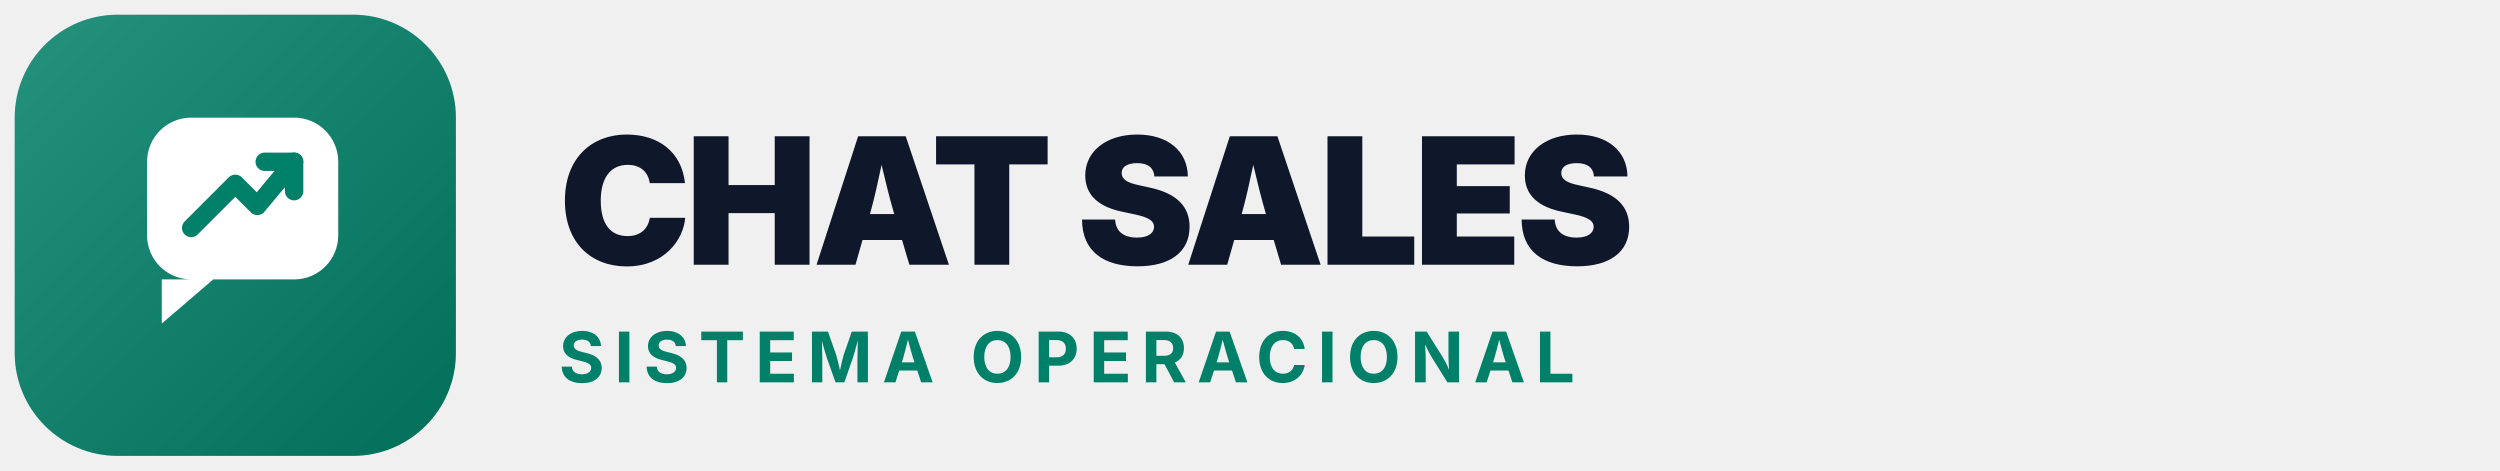
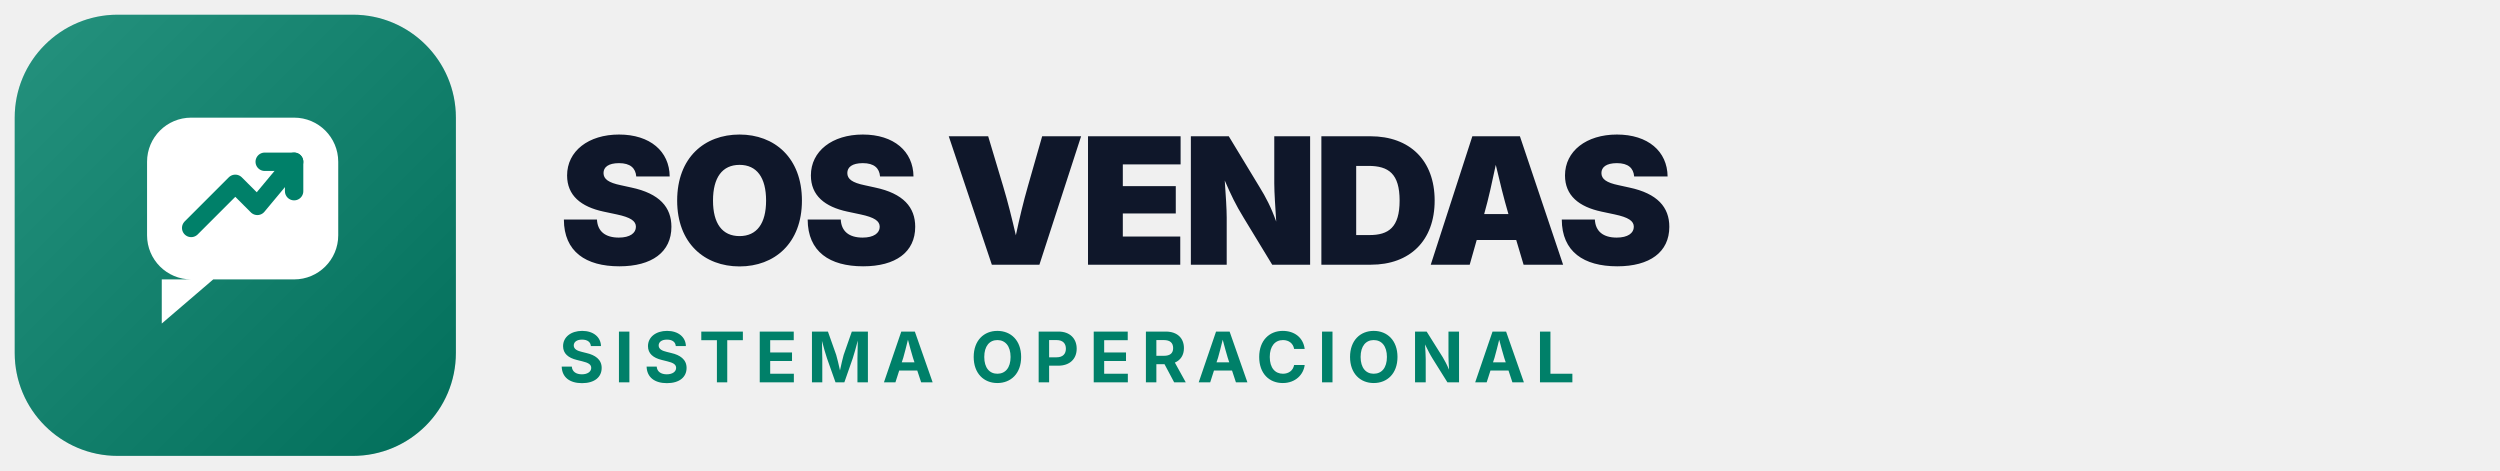
<svg xmlns="http://www.w3.org/2000/svg" viewBox="0 0 340 64" fill="none">
  <rect x="2" y="2" width="60" height="60" rx="14" fill="#008069" />
  <rect x="2" y="2" width="60" height="60" rx="14" fill="url(#brand-grad)" opacity="0.15" />
  <path d="M20 22C20 18.686 22.686 16 26 16H40C43.314 16 46 18.686 46 22V32C46 35.314 43.314 38 40 38H29L22 44V38H26C22.686 38 20 35.314 20 32V22Z" fill="#FFFFFF" />
  <path d="M26 31L32 25L35 28L40 22" stroke="#008069" stroke-width="2.5" stroke-linecap="round" stroke-linejoin="round" />
  <path d="M36 22H40V26" stroke="#008069" stroke-width="2.5" stroke-linecap="round" stroke-linejoin="round" />
-   <text x="76" y="36" font-family="'Plus Jakarta Sans', 'Inter', -apple-system, sans-serif" font-size="24" font-weight="900" fill="#0F172A" letter-spacing="-0.03em">CHAT SALES</text>
+   <text x="76" y="36" font-family="'Plus Jakarta Sans', 'Inter', -apple-system, sans-serif" font-size="24" font-weight="900" fill="#0F172A" letter-spacing="-0.03em">SOS VENDAS</text>
  <text x="76" y="52" font-family="'Inter', -apple-system, sans-serif" font-size="9.5" font-weight="700" fill="#008069" letter-spacing="0.14em">SISTEMA OPERACIONAL</text>
  <defs>
    <linearGradient id="brand-grad" x1="0" y1="0" x2="64" y2="64" gradientUnits="userSpaceOnUse">
      <stop stop-color="#FFFFFF" />
      <stop offset="1" stop-color="#000000" />
    </linearGradient>
  </defs>
</svg>
